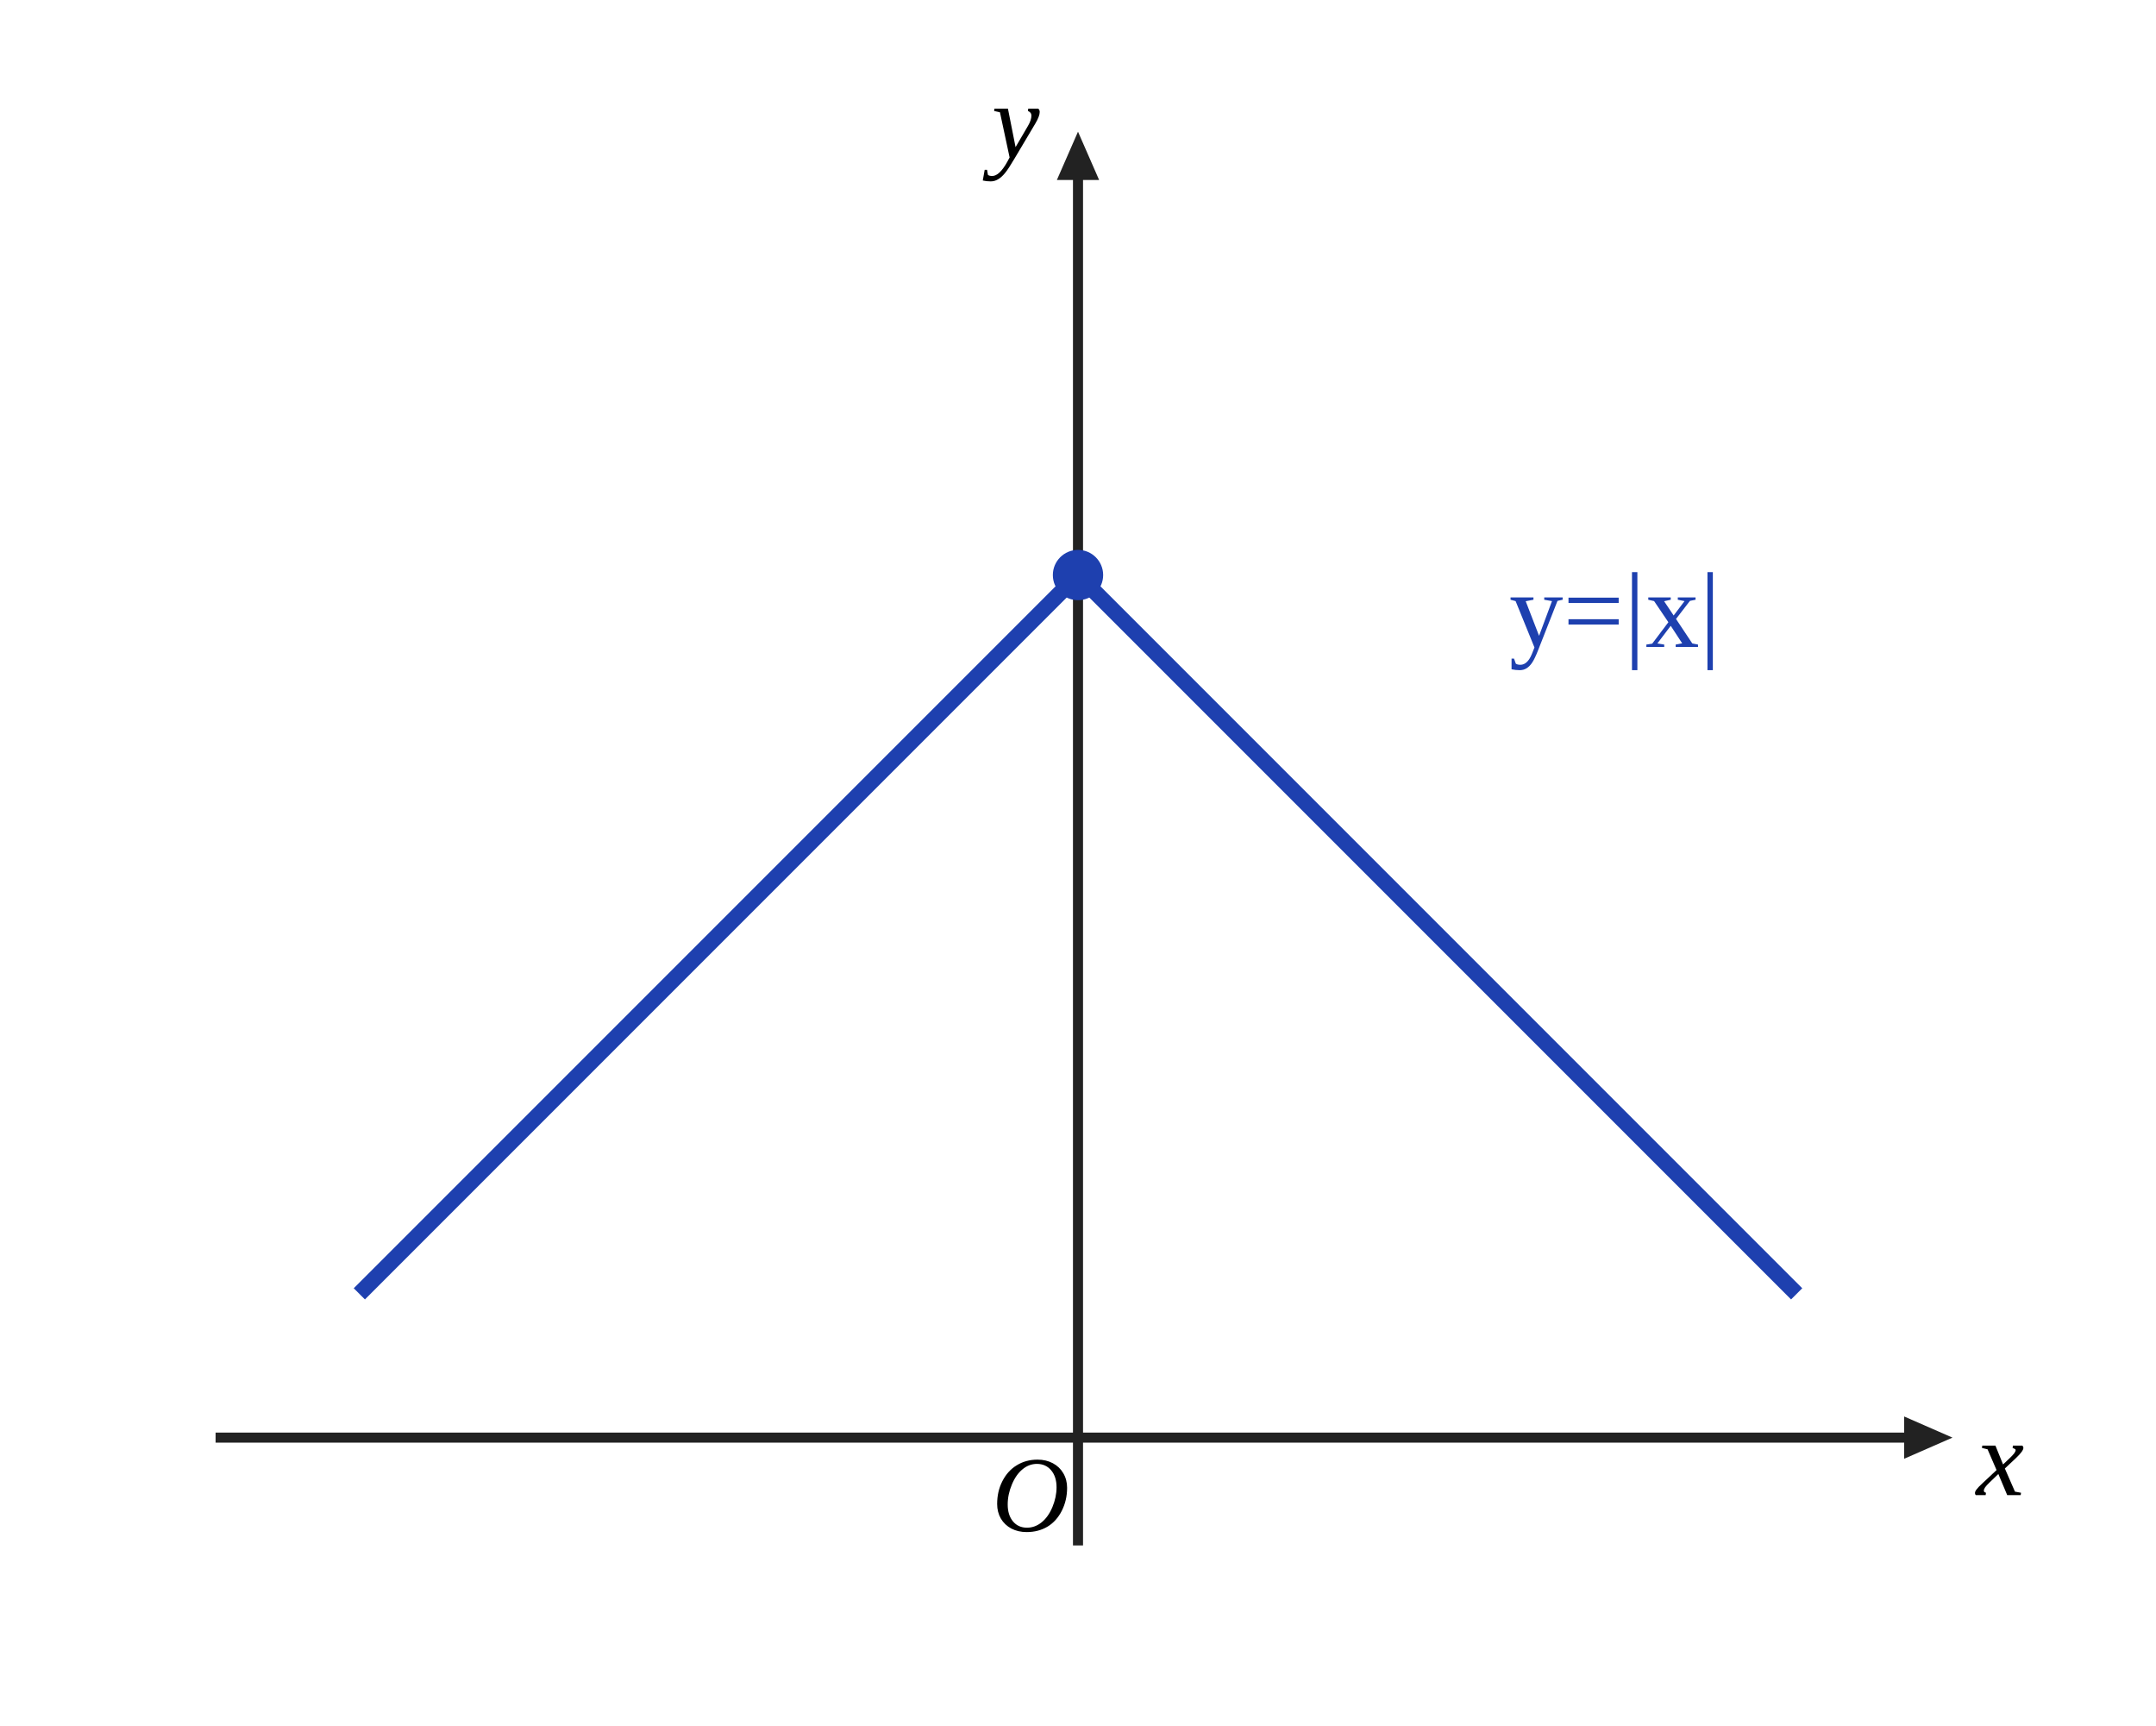
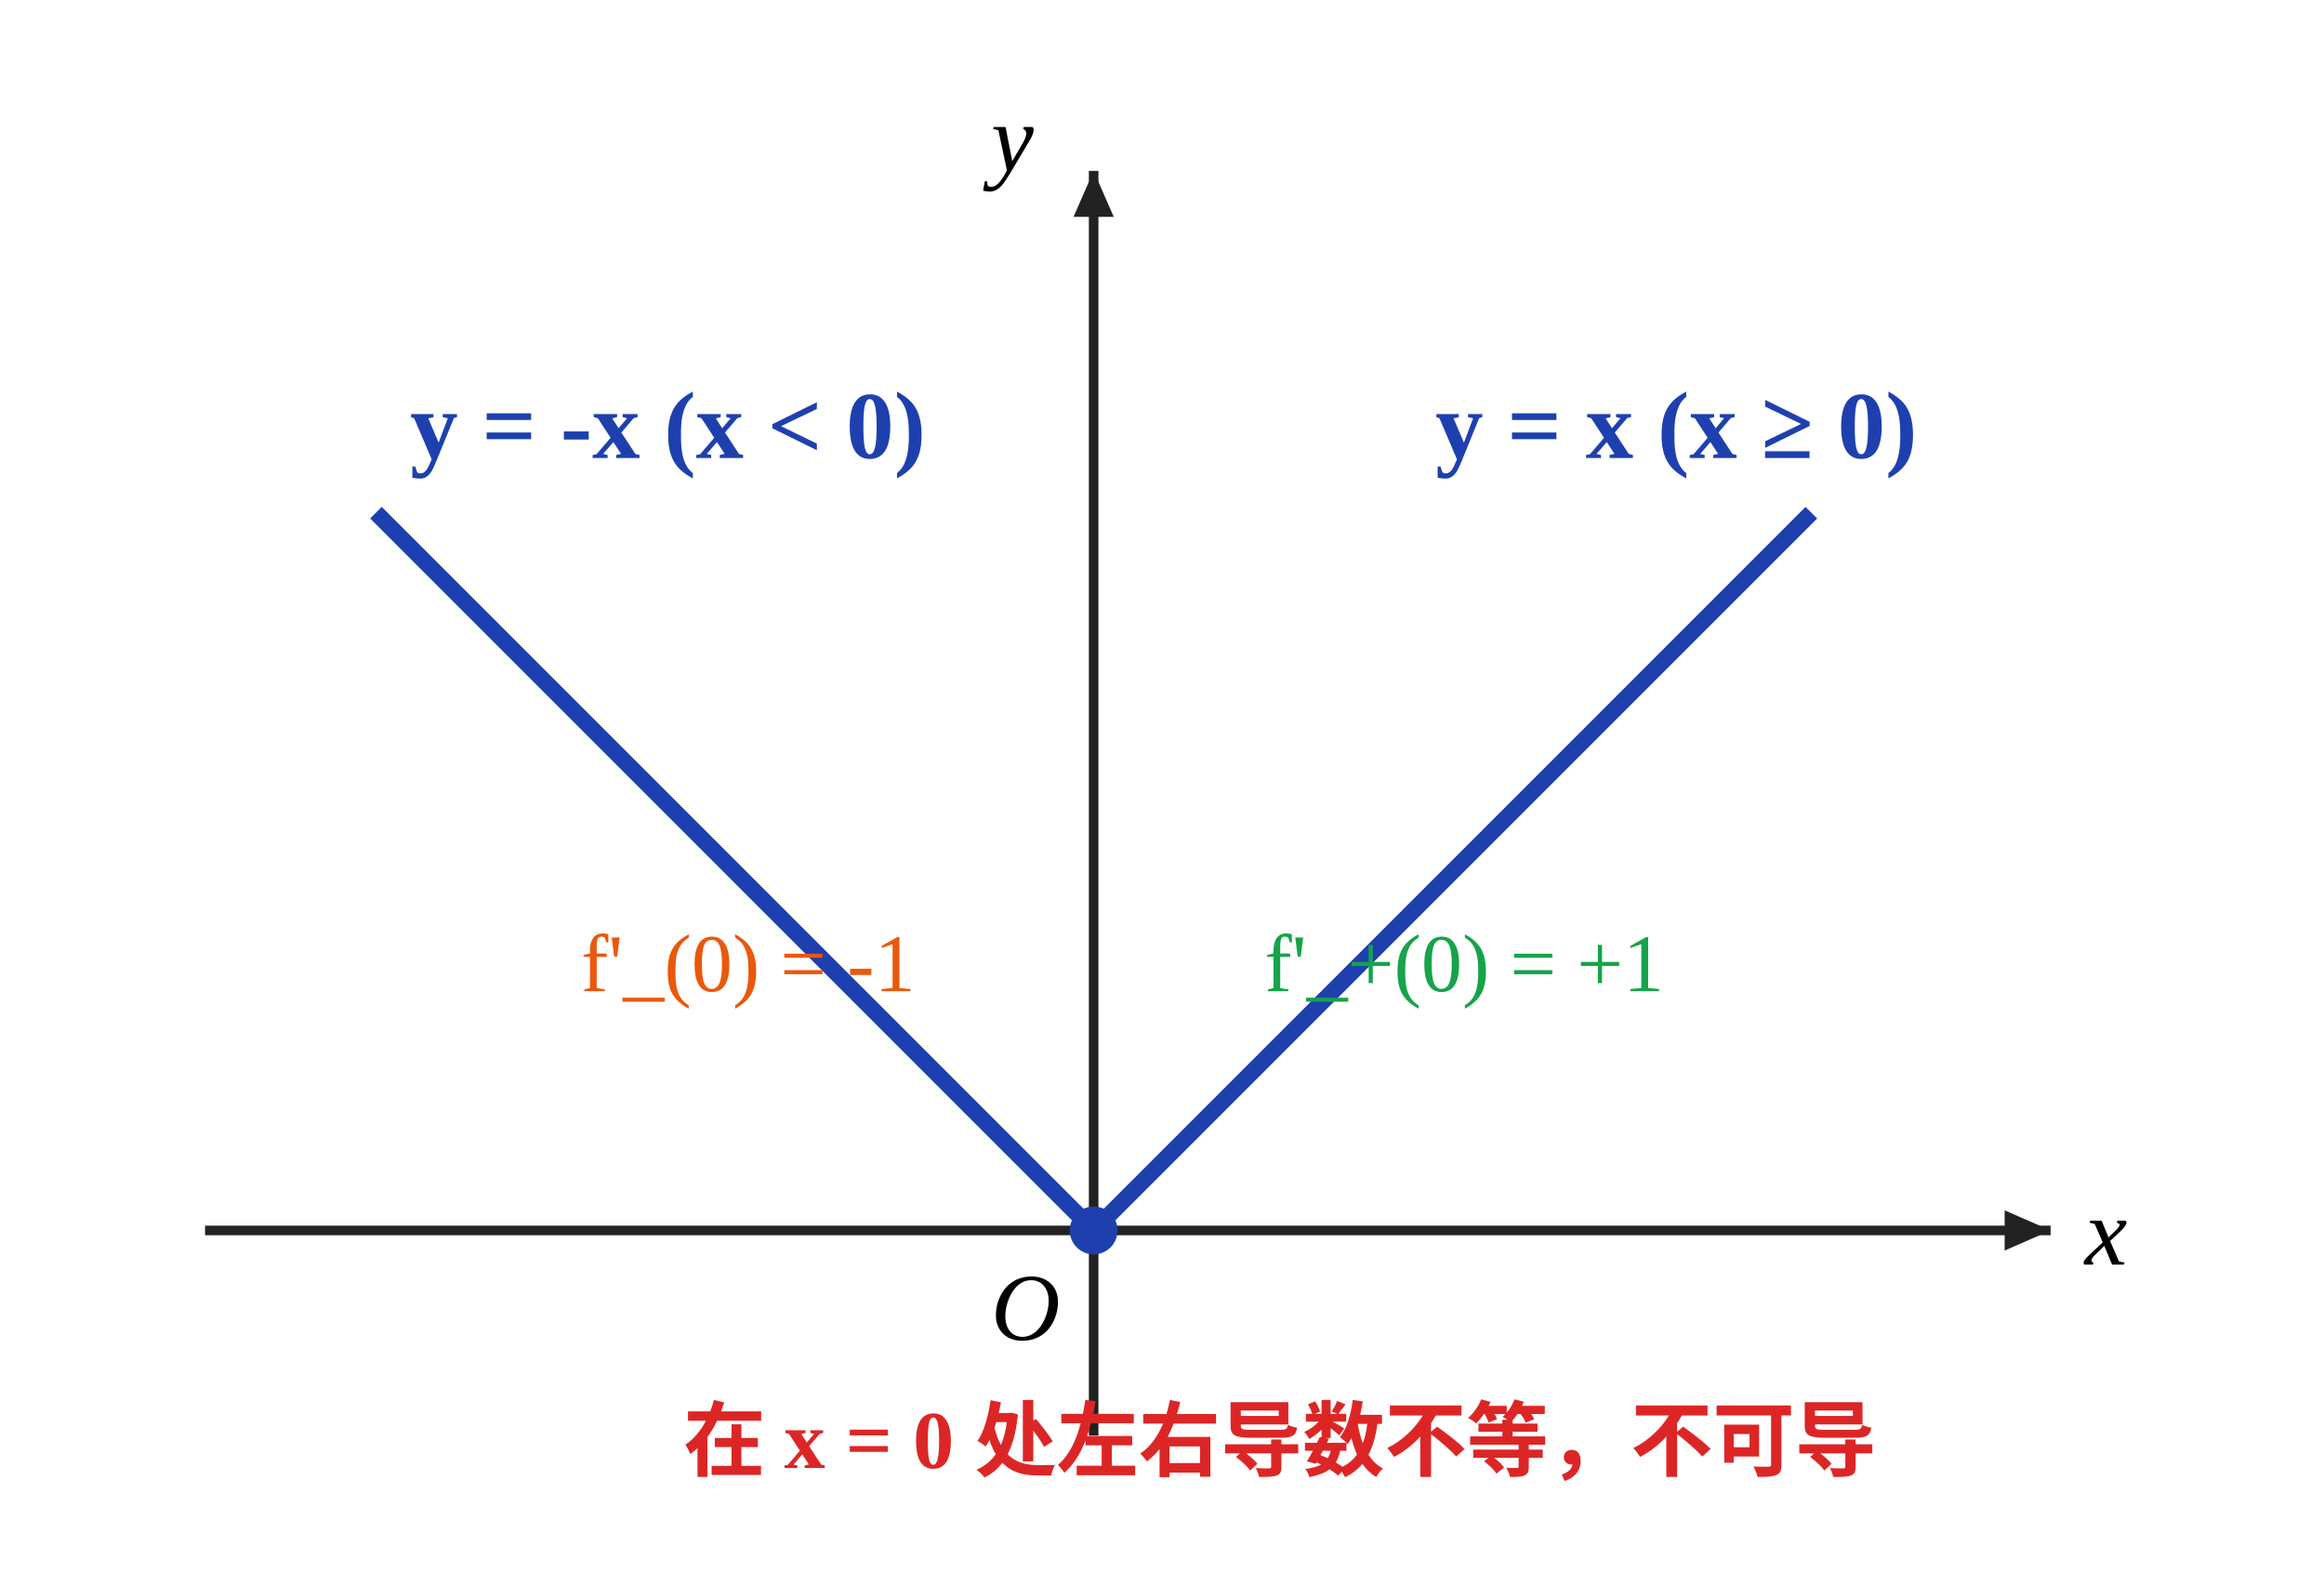
- <svg xmlns="http://www.w3.org/2000/svg" viewBox="0 0 300 240" width="100%" height="auto" style="max-width:300px; font-family:'Times New Roman', serif; font-size:15px;">
+ <svg xmlns="http://www.w3.org/2000/svg" viewBox="0 0 340 230" width="100%" height="auto" style="max-width:340px; font-family:'Times New Roman', serif; font-size:14px;">
  <defs>
-     <marker id="arr4" viewBox="0 0 10 10" refX="6" refY="5" markerWidth="6" markerHeight="6" orient="auto-start-reverse">
+     <marker id="arr427" viewBox="0 0 10 10" refX="8" refY="5" markerWidth="6" markerHeight="6" orient="auto-start-reverse">
      <path d="M 0 1.5 L 8 5 L 0 8.5 z" fill="#222" />
    </marker>
  </defs>
-   <line x1="30" y1="200" x2="270" y2="200" stroke="#222" stroke-width="1.4" marker-end="url(#arr4)" />
-   <line x1="150" y1="215" x2="150" y2="20" stroke="#222" stroke-width="1.4" marker-end="url(#arr4)" />
-   <text x="275" y="208" font-style="italic">x</text>
-   <text x="138" y="22" font-style="italic">y</text>
-   <text x="138" y="213" font-style="italic">O</text>
-   <line x1="50" y1="180" x2="150" y2="80" stroke="#1e40af" stroke-width="2.2" />
-   <line x1="150" y1="80" x2="250" y2="180" stroke="#1e40af" stroke-width="2.2" />
-   <circle cx="150" cy="80" r="3.5" fill="#1e40af" />
-   <text x="210" y="90" fill="#1e40af">y=|x|</text>
+   <line x1="30" y1="180" x2="300" y2="180" stroke="#222" stroke-width="1.4" marker-end="url(#arr427)" />
+   <line x1="160" y1="210" x2="160" y2="25" stroke="#222" stroke-width="1.4" marker-end="url(#arr427)" />
+   <text x="305" y="185" font-style="italic">x</text>
+   <text x="145" y="25" font-style="italic">y</text>
+   <text x="145" y="196" font-style="italic">O</text>
+   <line x1="55" y1="75" x2="160" y2="180" stroke="#1e40af" stroke-width="2.4" />
+   <line x1="160" y1="180" x2="265" y2="75" stroke="#1e40af" stroke-width="2.4" />
+   <circle cx="160" cy="180" r="3.5" fill="#1e40af" />
+   <text x="60" y="67" fill="#1e40af" font-weight="bold">y = -x (x &lt; 0)</text>
+   <text x="210" y="67" fill="#1e40af" font-weight="bold">y = x (x ≥ 0)</text>
+   <text x="85" y="145" fill="#ea580c" font-size="12px">f'_(0) = -1</text>
+   <text x="185" y="145" fill="#16a34a" font-size="12px">f'_+(0) = +1</text>
+   <text x="100" y="215" fill="#dc2626" font-size="12px" font-weight="bold">在 x = 0 处左右导数不等，不可导</text>
</svg>
